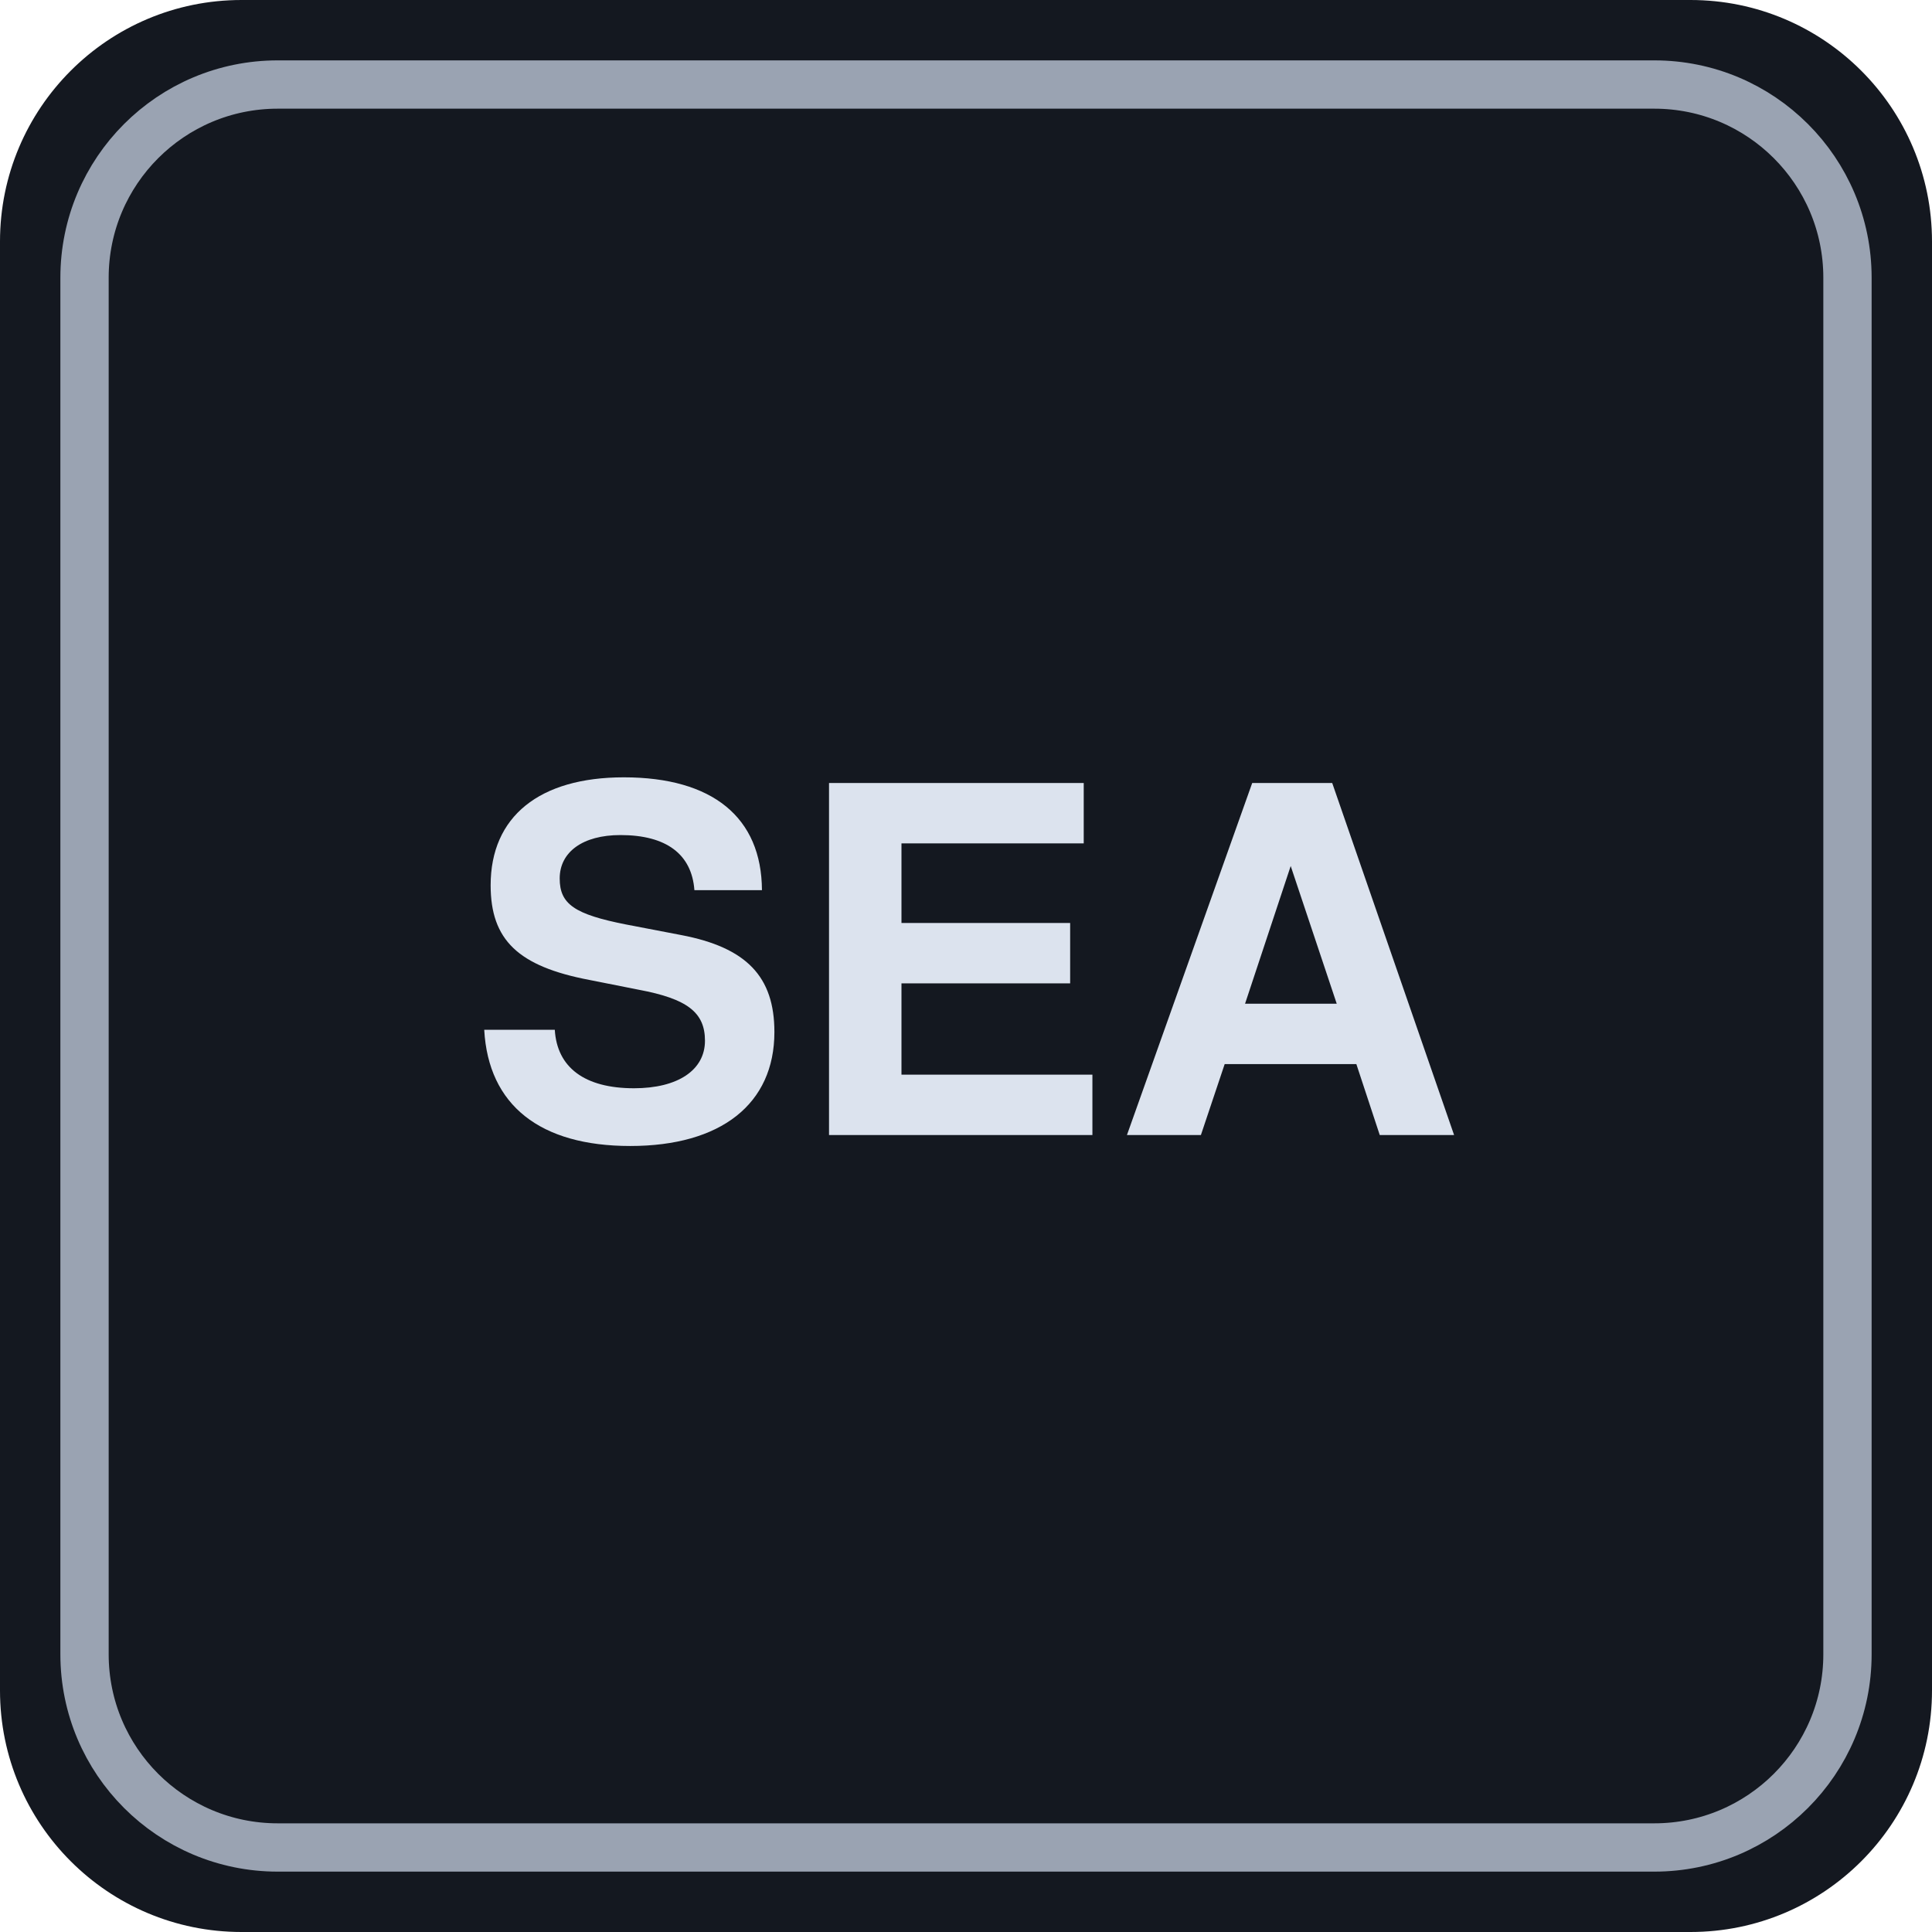
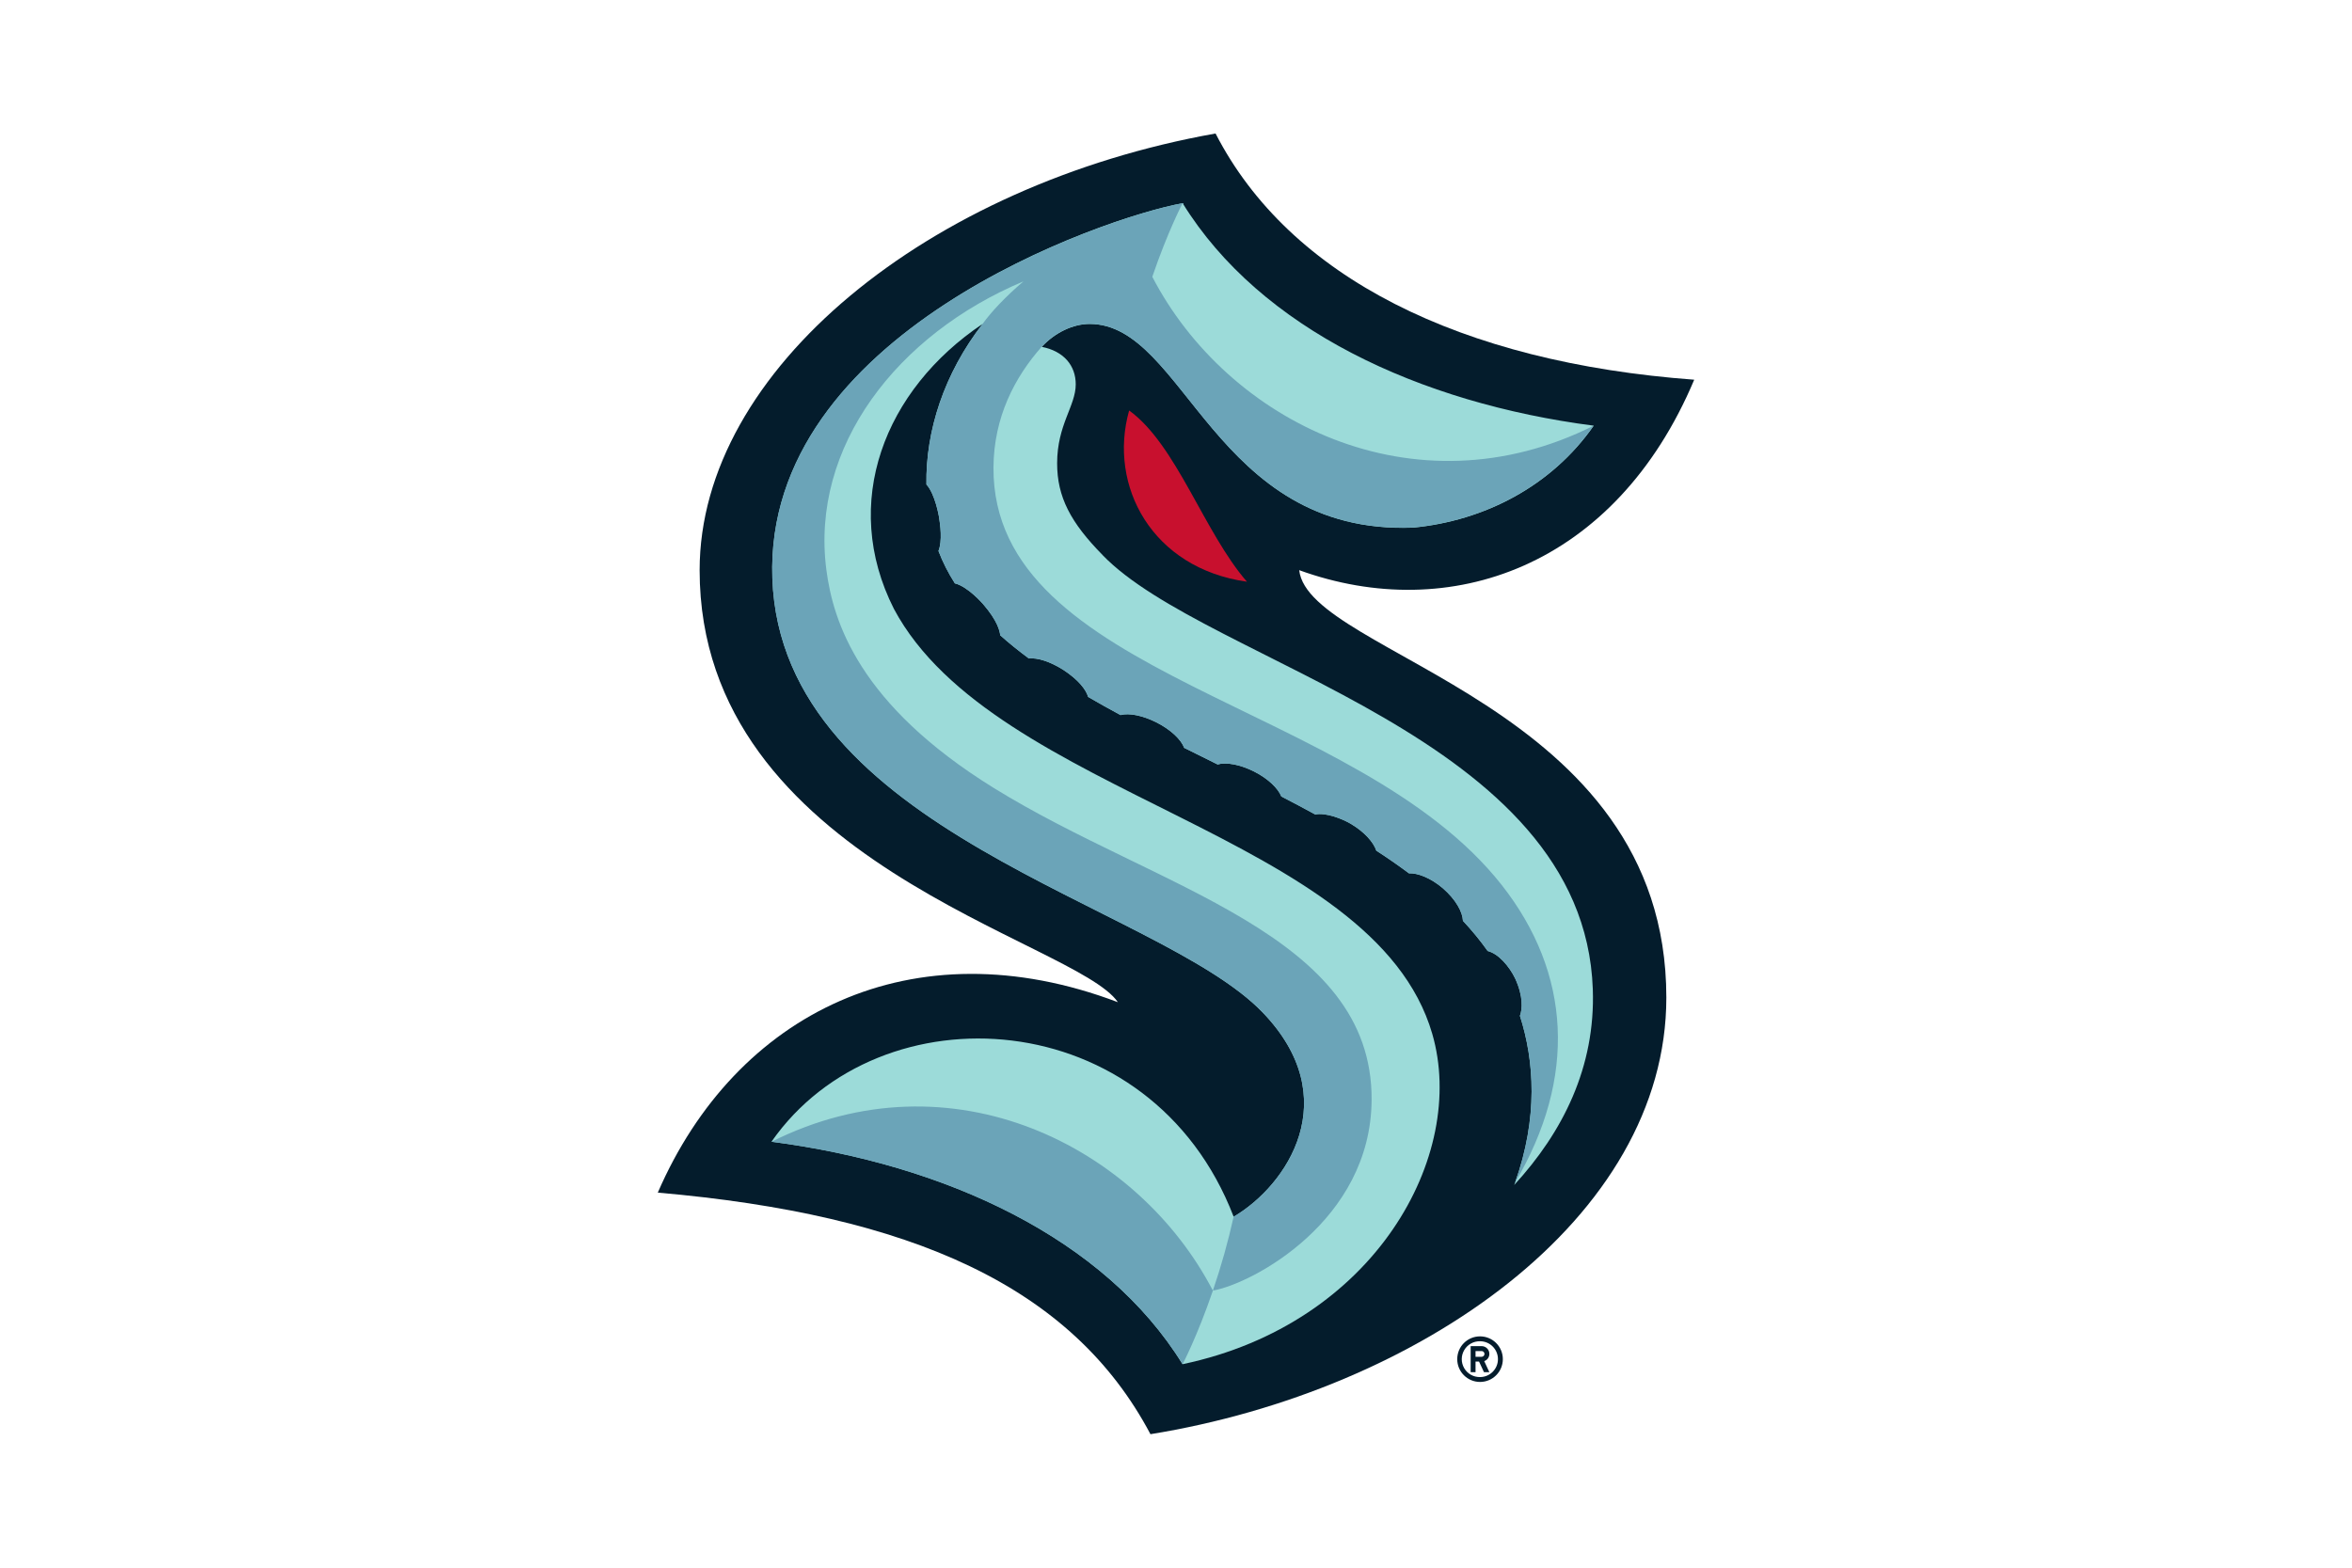
- <svg xmlns="http://www.w3.org/2000/svg" viewBox="0 0 80 80" width="80" height="80" role="img" aria-label="SEA">
-   <rect width="80" height="80" rx="10" fill="#141820" />
-   <rect x="3.5" y="3.5" width="73" height="73" rx="8" fill="none" stroke="#9aa3b2" stroke-width="2" />
-   <text x="40" y="47" text-anchor="middle" font-family="ui-sans-serif,system-ui,Helvetica,Arial,sans-serif" font-size="20" font-weight="700" fill="#dce3ee">SEA</text>
+ <svg xmlns="http://www.w3.org/2000/svg" viewBox="0 0 960 640">
+   <path fill="#041c2c" d="M268.5 486.88c103.479 9.043 169.127 38.224 201.075 98.62 109.381-17.722 210.564-87.866 210.564-178.269 0-120.45-145.963-139.38-149.85-174.462 61.398 22.253 128.981-1.168 161.231-77.756-95.381-7.049-165.2-41.828-195.375-100.513-116.995 20.824-210.583 96.505-210.583 178.269 0 119.423 153.516 151.021 170.718 176.375-83.778-31.758-156.054 4.431-187.8 77.756z" />
+   <path fill="#9cdbd9" d="M450.036 226.586c-13.094-13.312-18.553-23.723-18.553-37.458 0-15.729 7.594-23.422 7.594-32.222 0-7.572-4.754-13.513-13.859-15.306 5.399-5.82 12.731-9.344 19.56-9.344 39.039 0 50.561 86.254 132.023 83.153 29.027-2.779 56.463-16.896 73.706-41.627-71.128-9.223-136.072-39.452-167.798-90.826-32.915 5.981-170.941 53.61-167.456 153.136 3.646 103.795 157.162 132.634 200.109 177.201 33.862 35.142 10.011 70.566-11.824 83.435-33.721-87.664-144.532-93.907-188.647-30.631 71.128 9.224 136.071 39.452 167.798 90.826 78.46-16.453 116.31-85.248 101.907-134.87-23.85-82.106-178.675-96.565-219.728-173.475-21.937-43.279-3.908-89.477 36.218-116.362-15.752 20.3-23.286 43.681-22.944 65.572 3.566 3.886 5.077 12.969 5.117 13.15.524 3.182 1.45 9.888-.202 13.997 1.753 4.611 4.009 9.002 6.688 13.211 5.379 1.349 11.402 8.337 11.543 8.498 5.902 6.787 6.828 11.077 6.969 12.708 3.646 3.262 7.574 6.404 11.704 9.465 3.465-.403 8.722 1.269 14.08 4.672 6.164 4.048 9.246 8.036 10.113 11.036a470 470 0 0 0 13.214 7.391c3.445-.946 9.125.162 14.826 3.082 5.721 2.92 9.931 6.948 11.159 10.311 4.533 2.255 9.085 4.511 13.638 6.766 3.444-1.007 9.185 0 14.947 2.92 5.64 2.86 9.749 6.828 11.058 10.15 4.654 2.417 9.287 4.854 13.839 7.351 4.231-.866 10.999 1.712 14.665 3.907 5.439 3.242 9.165 7.472 10.273 10.875a235 235 0 0 1 13.315 9.244c3.606-.161 8.904 1.893 13.839 6.102 5.338 4.632 8.078 9.747 8.199 13.291 3.686 3.948 7.07 8.056 10.092 12.325 4.371 1.088 8.762 6.143 11.22 11.197 3.404 7.391 2.941 12.607 1.954 15.286 5.882 18.366 7.473 41.506-1.994 68.109-.101.282-.222.604-.363.947 19.822-21.569 33.217-48.112 32.089-79.992-3.646-103.795-157.162-132.634-200.109-177.201z" />
+   <path fill="#c8102e" d="M508.957 237.481c-17.546-20.179-28.746-55.926-48.084-69.902-8.682 30.792 9.387 64.464 48.084 69.902" />
+   <path fill="#6ba4b8" d="M495.057 526.896c-6.325 18.548-12.368 30.047-12.368 30.047-31.727-51.374-96.67-81.582-167.798-90.826 73.505-36.834 149.588 1.913 180.166 60.779m155.43-353.114c-73.505 36.834-149.588-1.913-180.167-60.779 6.326-18.548 12.369-30.047 12.369-30.047-31.082 5.66-170.981 52.764-167.456 153.136 3.646 103.795 157.162 132.634 200.109 177.201 33.862 35.142 10.011 70.566-11.825 83.435a281 281 0 0 1-8.46 30.148c15.994-2.78 64.48-28.436 64.783-77.817.443-68.049-87.545-86.073-154.222-127.377-54.891-33.995-65.548-67.727-68.327-89.074-6.547-50.227 28.906-96.103 80.434-117.732-7.393 6.304-13.134 12.446-16.659 17.34-15.752 20.3-23.286 43.681-22.944 65.572 3.566 3.886 5.076 12.969 5.117 13.15.523 3.182 1.45 9.888-.202 13.997 1.753 4.611 4.009 9.002 6.688 13.211 5.378 1.349 11.401 8.337 11.542 8.498 5.903 6.787 6.829 11.077 6.97 12.708 3.646 3.262 7.574 6.404 11.704 9.465 3.464-.403 8.722 1.269 14.08 4.672 6.164 4.028 9.246 8.036 10.112 11.036a472 472 0 0 0 13.215 7.391c3.444-.946 9.125.162 14.826 3.082 5.72 2.92 9.931 6.948 11.159 10.311 4.533 2.255 9.085 4.511 13.638 6.766 3.444-1.007 9.185 0 14.946 2.92 5.641 2.86 9.75 6.828 11.059 10.15 4.654 2.417 9.287 4.854 13.839 7.351 4.23-.866 10.999 1.712 14.665 3.907 5.439 3.242 9.165 7.472 10.273 10.875a235 235 0 0 1 13.315 9.244c3.606-.161 8.904 1.893 13.839 6.102 5.338 4.632 8.078 9.747 8.199 13.291 3.686 3.948 7.07 8.056 10.092 12.325 4.371 1.088 8.762 6.143 11.22 11.197 3.404 7.391 2.941 12.607 1.954 15.286 5.882 18.366 7.473 41.506-1.995 68.109 25.321-42.916 22.884-85.509-5.418-121.517-59.163-75.259-208.005-84.241-207.461-170.516.141-20.521 8.702-36.854 19.68-49.239 5.399-5.82 12.731-9.344 19.56-9.344 39.038 0 50.561 86.254 132.022 83.153 29.028-2.779 56.463-16.897 73.707-41.627z" />
+   <path fill="#041c2c" d="M594.789 554.869c0 5.135 4.17 9.304 9.307 9.304s9.306-4.169 9.306-9.304-4.15-9.305-9.306-9.305-9.307 4.169-9.307 9.305m16.619 0c0 4.027-3.263 7.31-7.312 7.31a7.312 7.312 0 1 1 0-14.621 7.3 7.3 0 0 1 7.312 7.311" />
+   <path fill="#041c2c" d="M600.268 560.185h1.994v-4.33h1.431l2.014 4.33h2.196l-2.095-4.511a3.12 3.12 0 0 0 2.095-2.96 3.15 3.15 0 0 0-3.143-3.162h-4.492zm1.994-8.619h2.498c.625 0 1.148.523 1.148 1.168s-.523 1.168-1.148 1.168h-2.498z" />
</svg>
